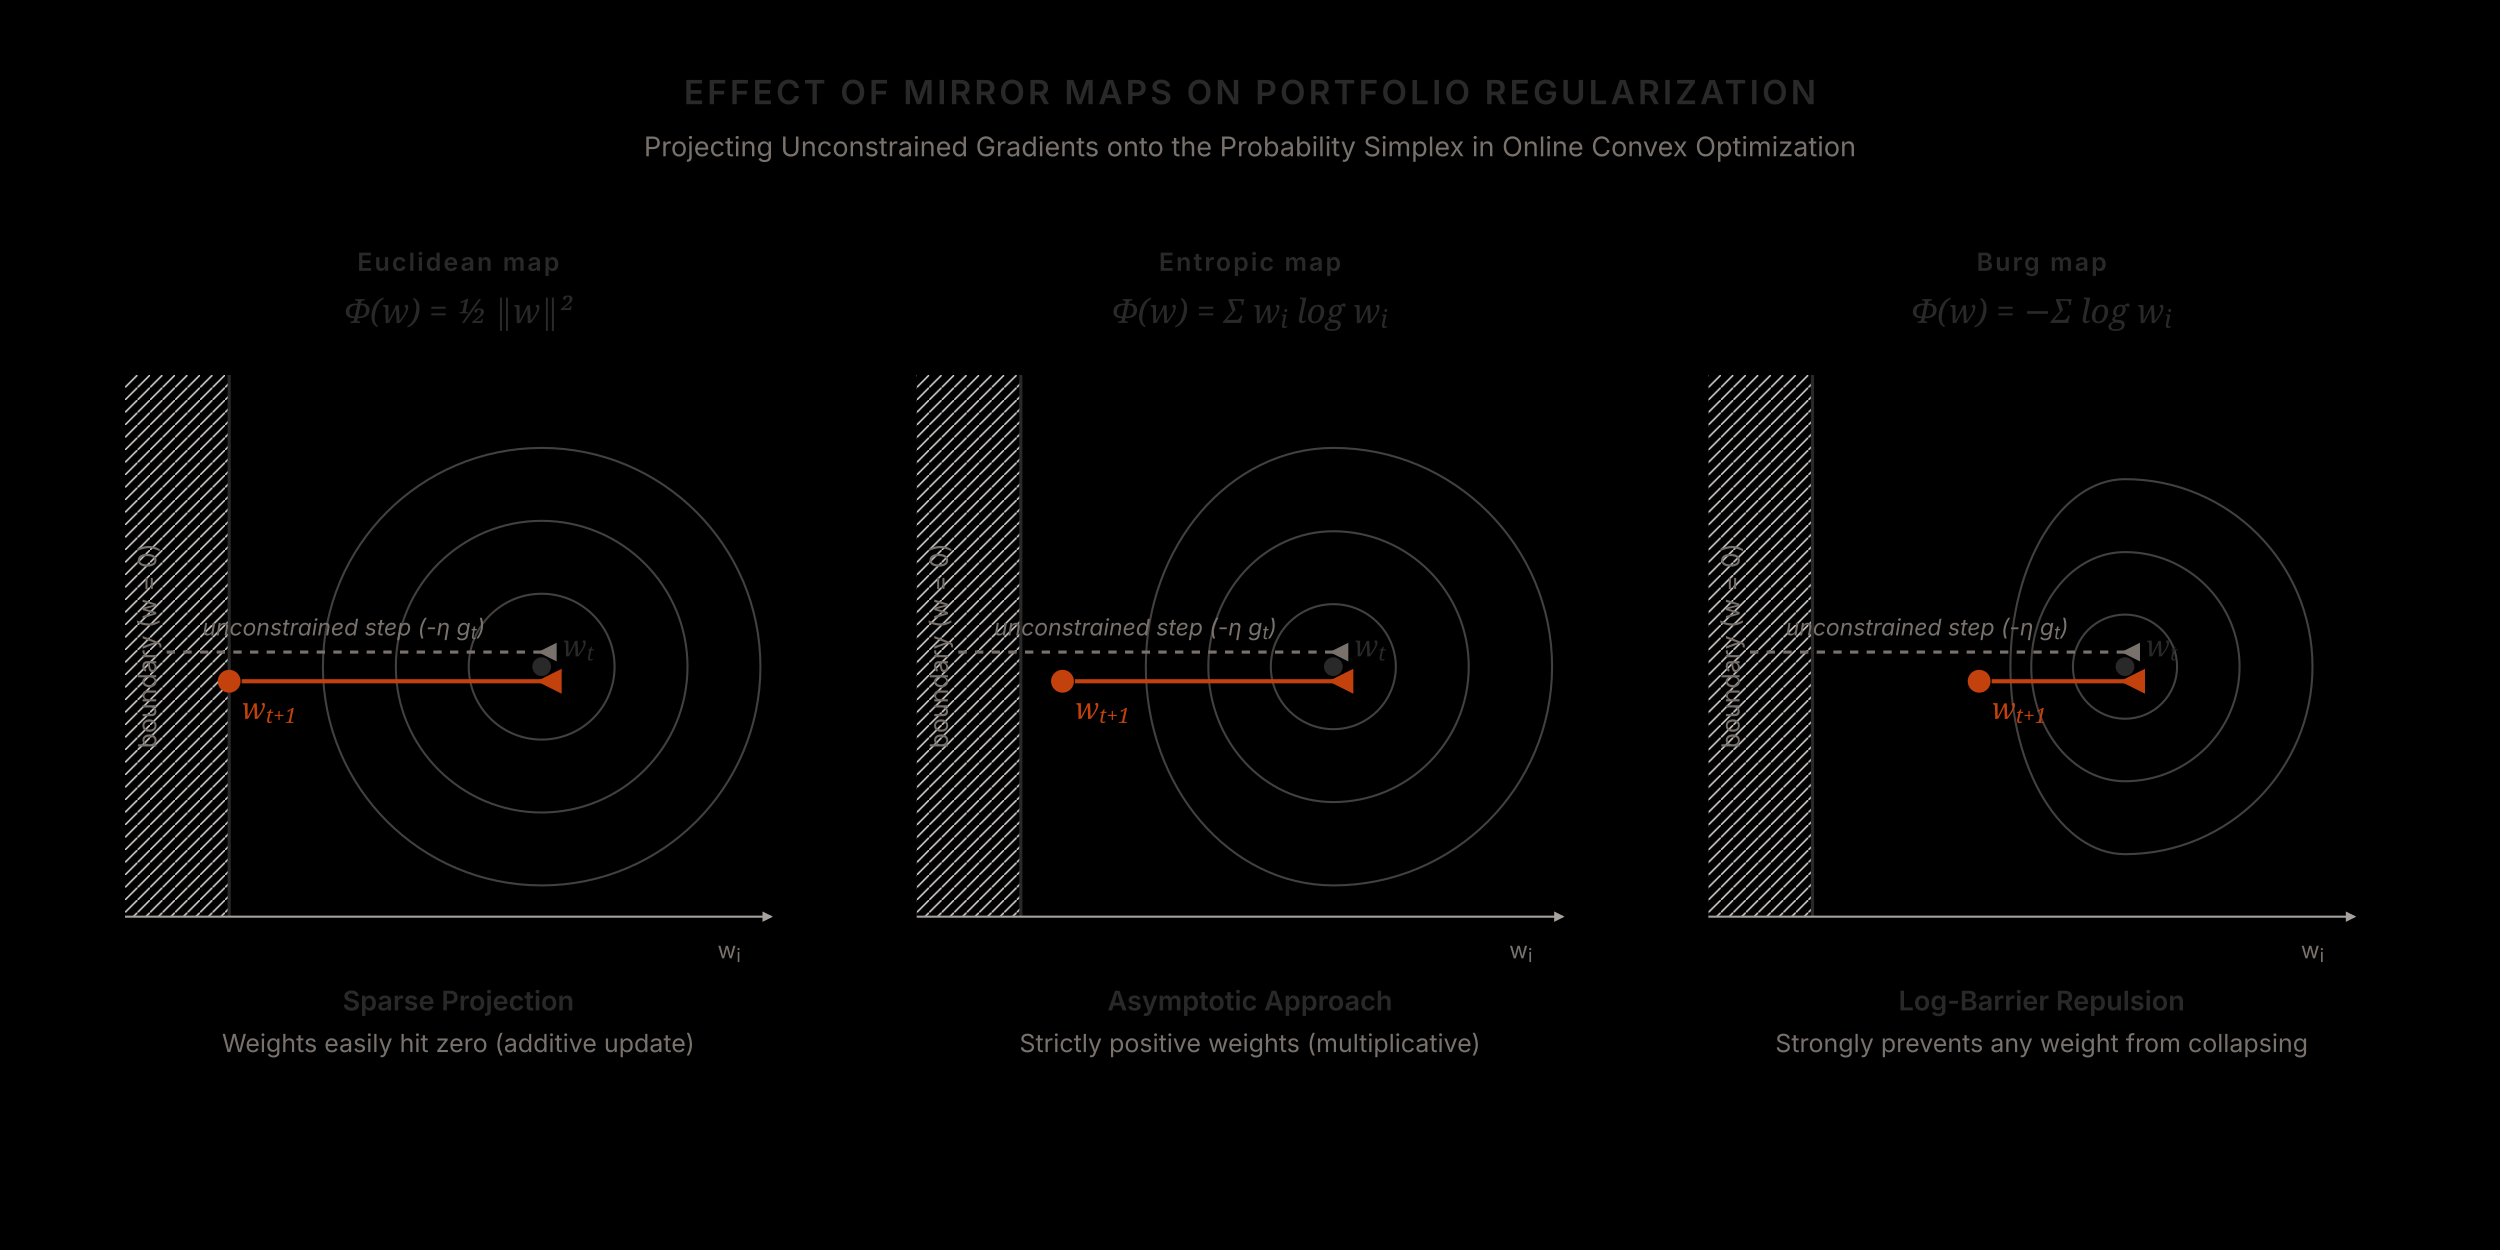
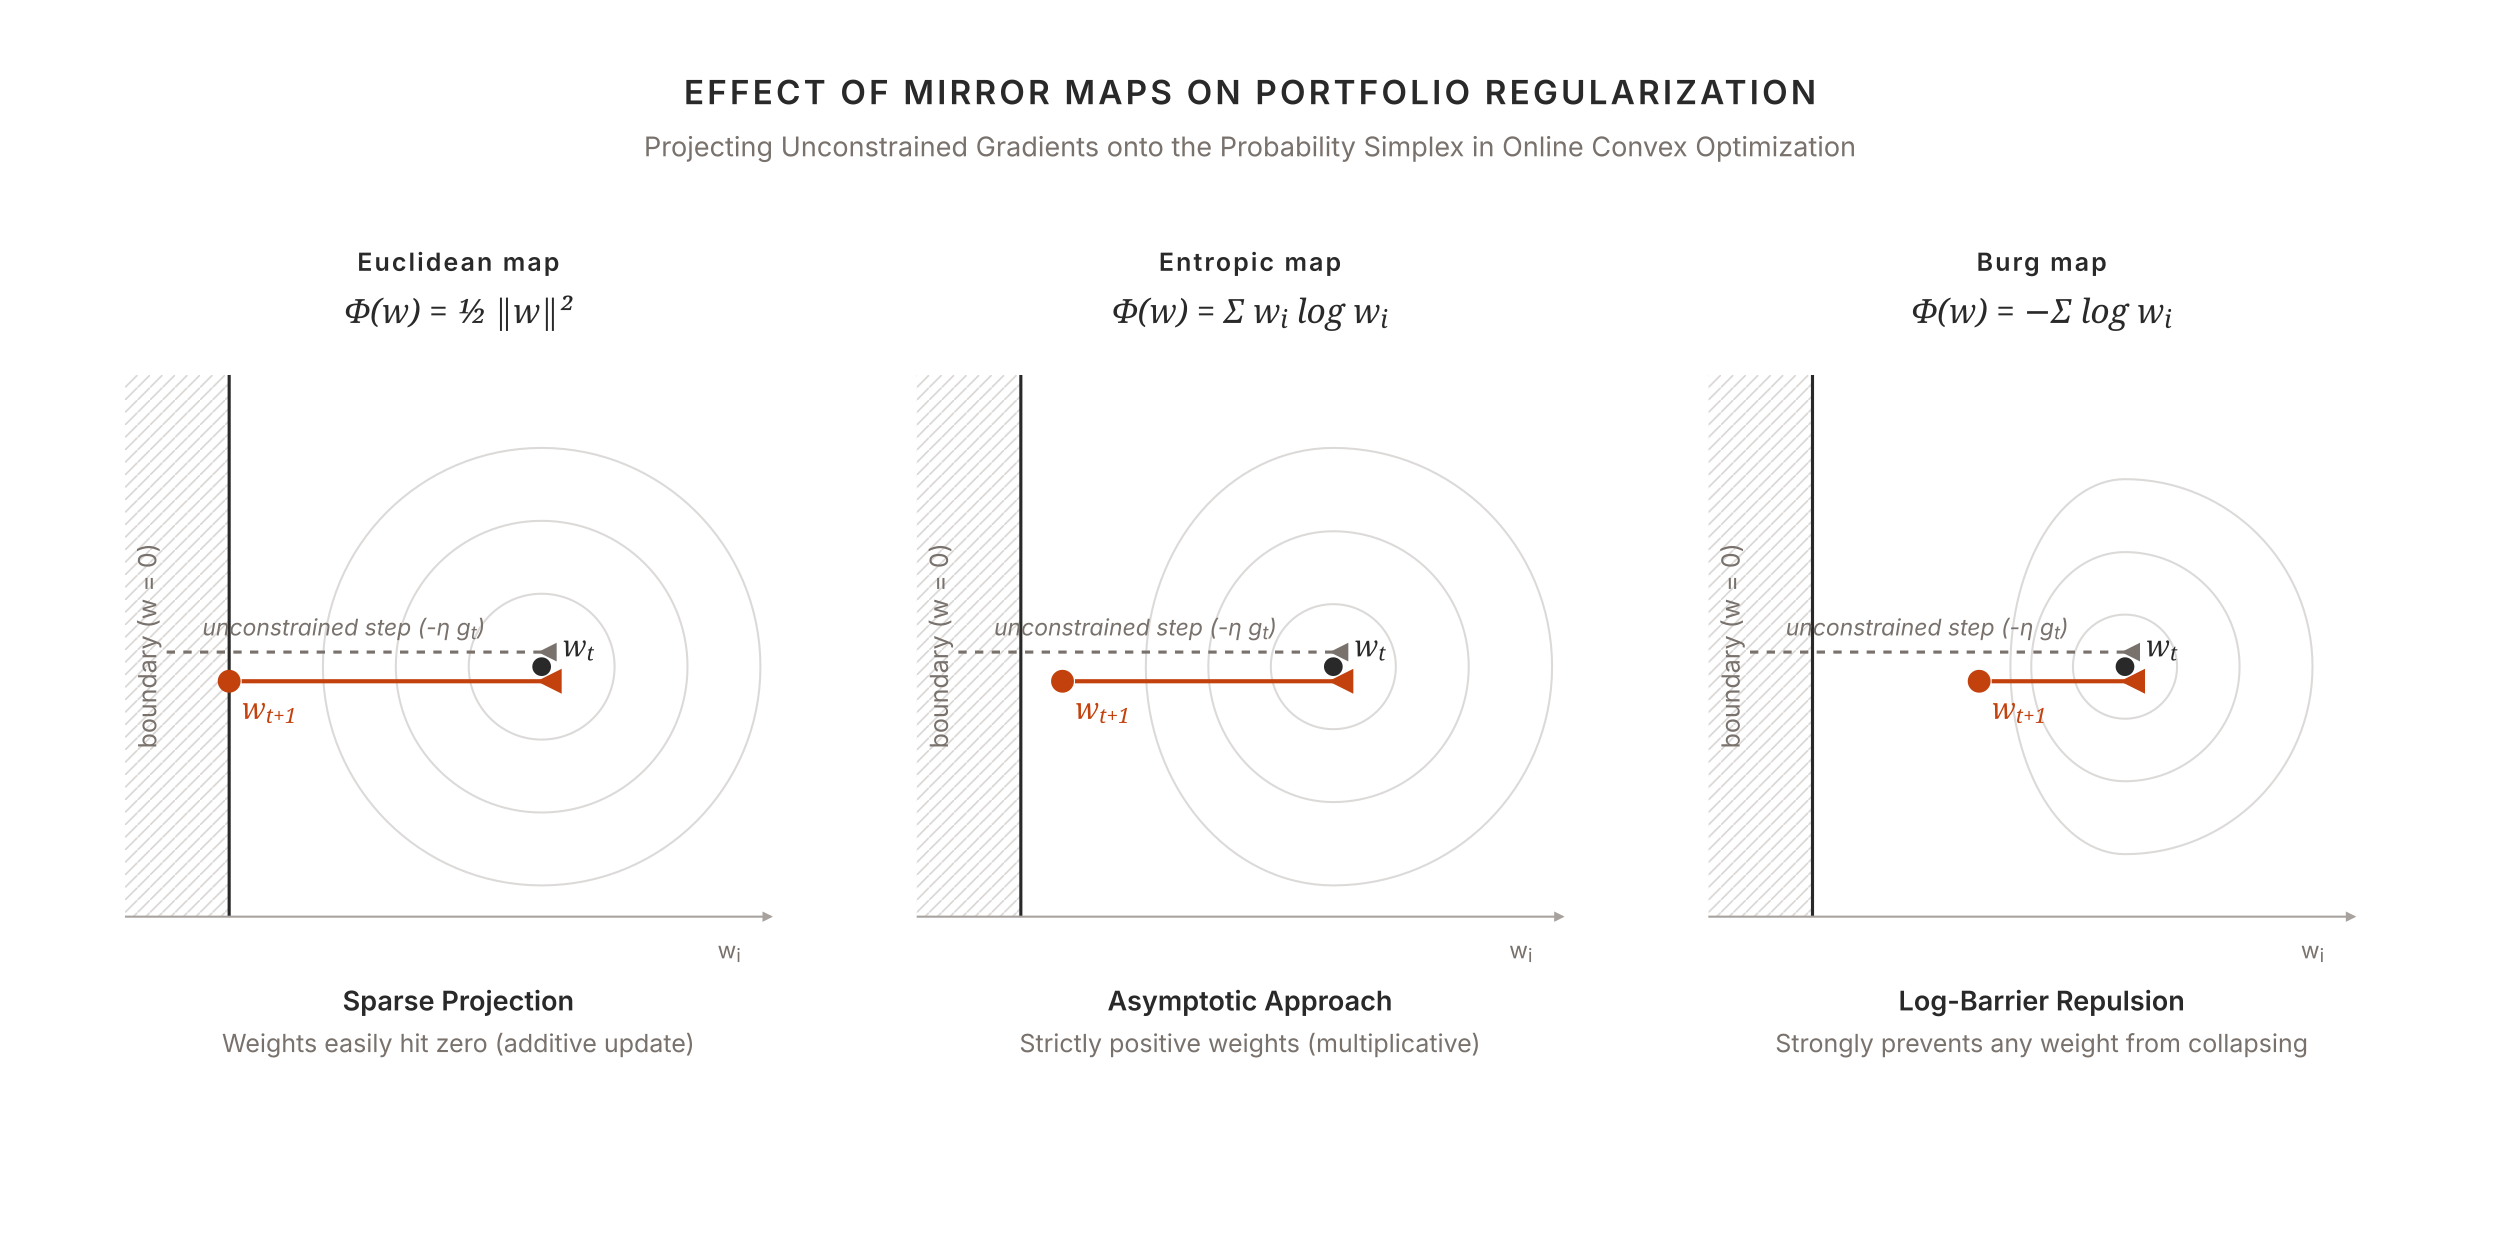
<svg xmlns="http://www.w3.org/2000/svg" viewBox="0 0 1200 600" width="100%" height="100%">
  <defs>
    <pattern id="hatch" width="6" height="6" patternUnits="userSpaceOnUse">
      <line x1="0" y1="6" x2="6" y2="0" stroke="#d6d3d1" stroke-width="0.75" />
    </pattern>
    <marker id="arrow-gray" viewBox="0 0 10 10" refX="2" refY="5" markerWidth="6" markerHeight="6" orient="auto-start-reverse">
      <polygon points="10,0 0,5 10,10" fill="#78716c" />
    </marker>
    <marker id="arrow-orange" viewBox="0 0 10 10" refX="2" refY="5" markerWidth="6" markerHeight="6" orient="auto-start-reverse">
      <polygon points="10,0 0,5 10,10" fill="#c2410c" />
    </marker>
    <marker id="arrow-axis" viewBox="0 0 10 10" refX="8" refY="5" markerWidth="5" markerHeight="5" orient="auto">
      <polygon points="0,0 10,5 0,10" fill="#a8a29e" />
    </marker>
  </defs>
-   <rect width="100%" height="100%" fill="#none" />
+   <rect width="100%" height="100%" fill="none" />
  <text x="600" y="50" text-anchor="middle" font-family="system-ui, -apple-system, sans-serif" font-size="16" font-weight="600" letter-spacing="1.5" fill="#292929">
    EFFECT OF MIRROR MAPS ON PORTFOLIO REGULARIZATION
  </text>
  <text x="600" y="75" text-anchor="middle" font-family="system-ui, -apple-system, sans-serif" font-size="13" fill="#78716c">
    Projecting Unconstrained Gradients onto the Probability Simplex in Online Convex Optimization
  </text>
  <g transform="translate(60, 120)">
    <text x="160" y="10" text-anchor="middle" font-family="system-ui, -apple-system, sans-serif" font-size="12" font-weight="600" letter-spacing="1" fill="#292929">Euclidean map</text>
    <text x="160" y="35" text-anchor="middle" font-family="Georgia, serif" font-size="16" fill="#292929" font-style="italic">
      Φ(w) = ½ ‖w‖²
    </text>
    <rect x="0" y="60" width="50" height="260" fill="url(#hatch)" />
    <line x1="50" y1="60" x2="50" y2="320" stroke="#292929" stroke-width="1.5" />
    <text x="40" y="165" transform="rotate(-90 40 190)" text-anchor="middle" font-family="system-ui, -apple-system, sans-serif" font-size="12" fill="#78716c">boundary (w = 0)</text>
    <line x1="0" y1="320" x2="310" y2="320" stroke="#a8a29e" stroke-width="1" marker-end="url(#arrow-axis)" />
    <text x="290" y="340" text-anchor="middle" font-family="system-ui, -apple-system, sans-serif" font-size="11" fill="#78716c">w<tspan baseline-shift="sub" font-size="9">i</tspan>
    </text>
    <g stroke="#a8a29e" stroke-width="1" fill="none" opacity="0.4">
      <circle cx="200" cy="200" r="35" />
      <circle cx="200" cy="200" r="70" />
      <circle cx="200" cy="200" r="105" />
    </g>
    <line x1="200" y1="193" x2="16" y2="193" stroke="#78716c" stroke-width="1.5" stroke-dasharray="4 4" marker-start="url(#arrow-gray)" />
    <text x="105" y="185" text-anchor="middle" font-family="system-ui, -apple-system, sans-serif" font-size="11" fill="#78716c" font-style="italic">unconstrained step (-η g<tspan baseline-shift="sub" font-size="9">t</tspan>)</text>
    <line x1="200" y1="207" x2="56" y2="207" stroke="#c2410c" stroke-width="2" marker-start="url(#arrow-orange)" />
    <circle cx="200" cy="200" r="4.5" fill="#292929" />
    <text x="210" y="195" font-family="Georgia, serif" font-size="14" font-style="italic" fill="#292929">w<tspan baseline-shift="sub" font-size="10">t</tspan>
    </text>
    <circle cx="50" cy="207" r="5.5" fill="#c2410c" />
    <text x="56" y="225" font-family="Georgia, serif" font-size="14" font-style="italic" fill="#c2410c">w<tspan baseline-shift="sub" font-size="10">t+1</tspan>
    </text>
    <text x="160" y="365" text-anchor="middle" font-family="system-ui, -apple-system, sans-serif" font-size="13" font-weight="600" fill="#292929">Sparse Projection</text>
    <text x="160" y="385" text-anchor="middle" font-family="system-ui, -apple-system, sans-serif" font-size="12" fill="#78716c">Weights easily hit zero (additive update)</text>
  </g>
  <g transform="translate(440, 120)">
    <text x="160" y="10" text-anchor="middle" font-family="system-ui, -apple-system, sans-serif" font-size="12" font-weight="600" letter-spacing="1" fill="#292929">Entropic map</text>
    <text x="160" y="35" text-anchor="middle" font-family="Georgia, serif" font-size="16" fill="#292929" font-style="italic">
      Φ(w) = Σ w<tspan baseline-shift="sub" font-size="12">i</tspan> log w<tspan baseline-shift="sub" font-size="12">i</tspan>
    </text>
    <rect x="0" y="60" width="50" height="260" fill="url(#hatch)" />
    <line x1="50" y1="60" x2="50" y2="320" stroke="#292929" stroke-width="1.5" />
    <text x="40" y="165" transform="rotate(-90 40 190)" text-anchor="middle" font-family="system-ui, -apple-system, sans-serif" font-size="12" fill="#78716c">boundary (w = 0)</text>
    <line x1="0" y1="320" x2="310" y2="320" stroke="#a8a29e" stroke-width="1" marker-end="url(#arrow-axis)" />
    <text x="290" y="340" text-anchor="middle" font-family="system-ui, -apple-system, sans-serif" font-size="11" fill="#78716c">w<tspan baseline-shift="sub" font-size="9">i</tspan>
    </text>
    <g stroke="#a8a29e" stroke-width="1" fill="none" opacity="0.4">
      <path d="M 170 200 A 30 30 0 0 1 200 170 A 30 30 0 0 1 230 200 A 30 30 0 0 1 200 230 A 30 30 0 0 1 170 200 Z" />
      <path d="M 140 200 A 60 65 0 0 1 200 135 A 65 65 0 0 1 265 200 A 65 65 0 0 1 200 265 A 60 65 0 0 1 140 200 Z" />
      <path d="M 110 200 A 90 105 0 0 1 200 95 A 105 105 0 0 1 305 200 A 105 105 0 0 1 200 305 A 90 105 0 0 1 110 200 Z" />
    </g>
    <line x1="200" y1="193" x2="16" y2="193" stroke="#78716c" stroke-width="1.5" stroke-dasharray="4 4" marker-start="url(#arrow-gray)" />
    <text x="105" y="185" text-anchor="middle" font-family="system-ui, -apple-system, sans-serif" font-size="11" fill="#78716c" font-style="italic">unconstrained step (-η g<tspan baseline-shift="sub" font-size="9">t</tspan>)</text>
    <line x1="200" y1="207" x2="76" y2="207" stroke="#c2410c" stroke-width="2" marker-start="url(#arrow-orange)" />
    <circle cx="200" cy="200" r="4.5" fill="#292929" />
    <text x="210" y="195" font-family="Georgia, serif" font-size="14" font-style="italic" fill="#292929">w<tspan baseline-shift="sub" font-size="10">t</tspan>
    </text>
    <circle cx="70" cy="207" r="5.5" fill="#c2410c" />
    <text x="76" y="225" font-family="Georgia, serif" font-size="14" font-style="italic" fill="#c2410c">w<tspan baseline-shift="sub" font-size="10">t+1</tspan>
    </text>
    <text x="160" y="365" text-anchor="middle" font-family="system-ui, -apple-system, sans-serif" font-size="13" font-weight="600" fill="#292929">Asymptotic Approach</text>
    <text x="160" y="385" text-anchor="middle" font-family="system-ui, -apple-system, sans-serif" font-size="12" fill="#78716c">Strictly positive weights (multiplicative)</text>
  </g>
  <g transform="translate(820, 120)">
    <text x="160" y="10" text-anchor="middle" font-family="system-ui, -apple-system, sans-serif" font-size="12" font-weight="600" letter-spacing="1" fill="#292929">Burg map</text>
    <text x="160" y="35" text-anchor="middle" font-family="Georgia, serif" font-size="16" fill="#292929" font-style="italic">
      Φ(w) = −Σ log w<tspan baseline-shift="sub" font-size="12">i</tspan>
    </text>
    <rect x="0" y="60" width="50" height="260" fill="url(#hatch)" />
    <line x1="50" y1="60" x2="50" y2="320" stroke="#292929" stroke-width="1.5" />
    <text x="40" y="165" transform="rotate(-90 40 190)" text-anchor="middle" font-family="system-ui, -apple-system, sans-serif" font-size="12" fill="#78716c">boundary (w = 0)</text>
    <line x1="0" y1="320" x2="310" y2="320" stroke="#a8a29e" stroke-width="1" marker-end="url(#arrow-axis)" />
    <text x="290" y="340" text-anchor="middle" font-family="system-ui, -apple-system, sans-serif" font-size="11" fill="#78716c">w<tspan baseline-shift="sub" font-size="9">i</tspan>
    </text>
    <g stroke="#a8a29e" stroke-width="1" fill="none" opacity="0.4">
      <path d="M 175 200 A 25 25 0 0 1 200 175 A 25 25 0 0 1 225 200 A 25 25 0 0 1 200 225 A 25 25 0 0 1 175 200 Z" />
      <path d="M 155 200 A 45 55 0 0 1 200 145 A 55 55 0 0 1 255 200 A 55 55 0 0 1 200 255 A 45 55 0 0 1 155 200 Z" />
      <path d="M 145 200 A 55 90 0 0 1 200 110 A 90 90 0 0 1 290 200 A 90 90 0 0 1 200 290 A 55 90 0 0 1 145 200 Z" />
    </g>
    <line x1="200" y1="193" x2="16" y2="193" stroke="#78716c" stroke-width="1.5" stroke-dasharray="4 4" marker-start="url(#arrow-gray)" />
    <text x="105" y="185" text-anchor="middle" font-family="system-ui, -apple-system, sans-serif" font-size="11" fill="#78716c" font-style="italic">unconstrained step (-η g<tspan baseline-shift="sub" font-size="9">t</tspan>)</text>
    <line x1="200" y1="207" x2="136" y2="207" stroke="#c2410c" stroke-width="2" marker-start="url(#arrow-orange)" />
    <circle cx="200" cy="200" r="4.5" fill="#292929" />
    <text x="210" y="195" font-family="Georgia, serif" font-size="14" font-style="italic" fill="#292929">w<tspan baseline-shift="sub" font-size="10">t</tspan>
    </text>
    <circle cx="130" cy="207" r="5.5" fill="#c2410c" />
    <text x="136" y="225" font-family="Georgia, serif" font-size="14" font-style="italic" fill="#c2410c">w<tspan baseline-shift="sub" font-size="10">t+1</tspan>
    </text>
    <text x="160" y="365" text-anchor="middle" font-family="system-ui, -apple-system, sans-serif" font-size="13" font-weight="600" fill="#292929">Log-Barrier Repulsion</text>
    <text x="160" y="385" text-anchor="middle" font-family="system-ui, -apple-system, sans-serif" font-size="12" fill="#78716c">Strongly prevents any weight from collapsing</text>
  </g>
</svg>
